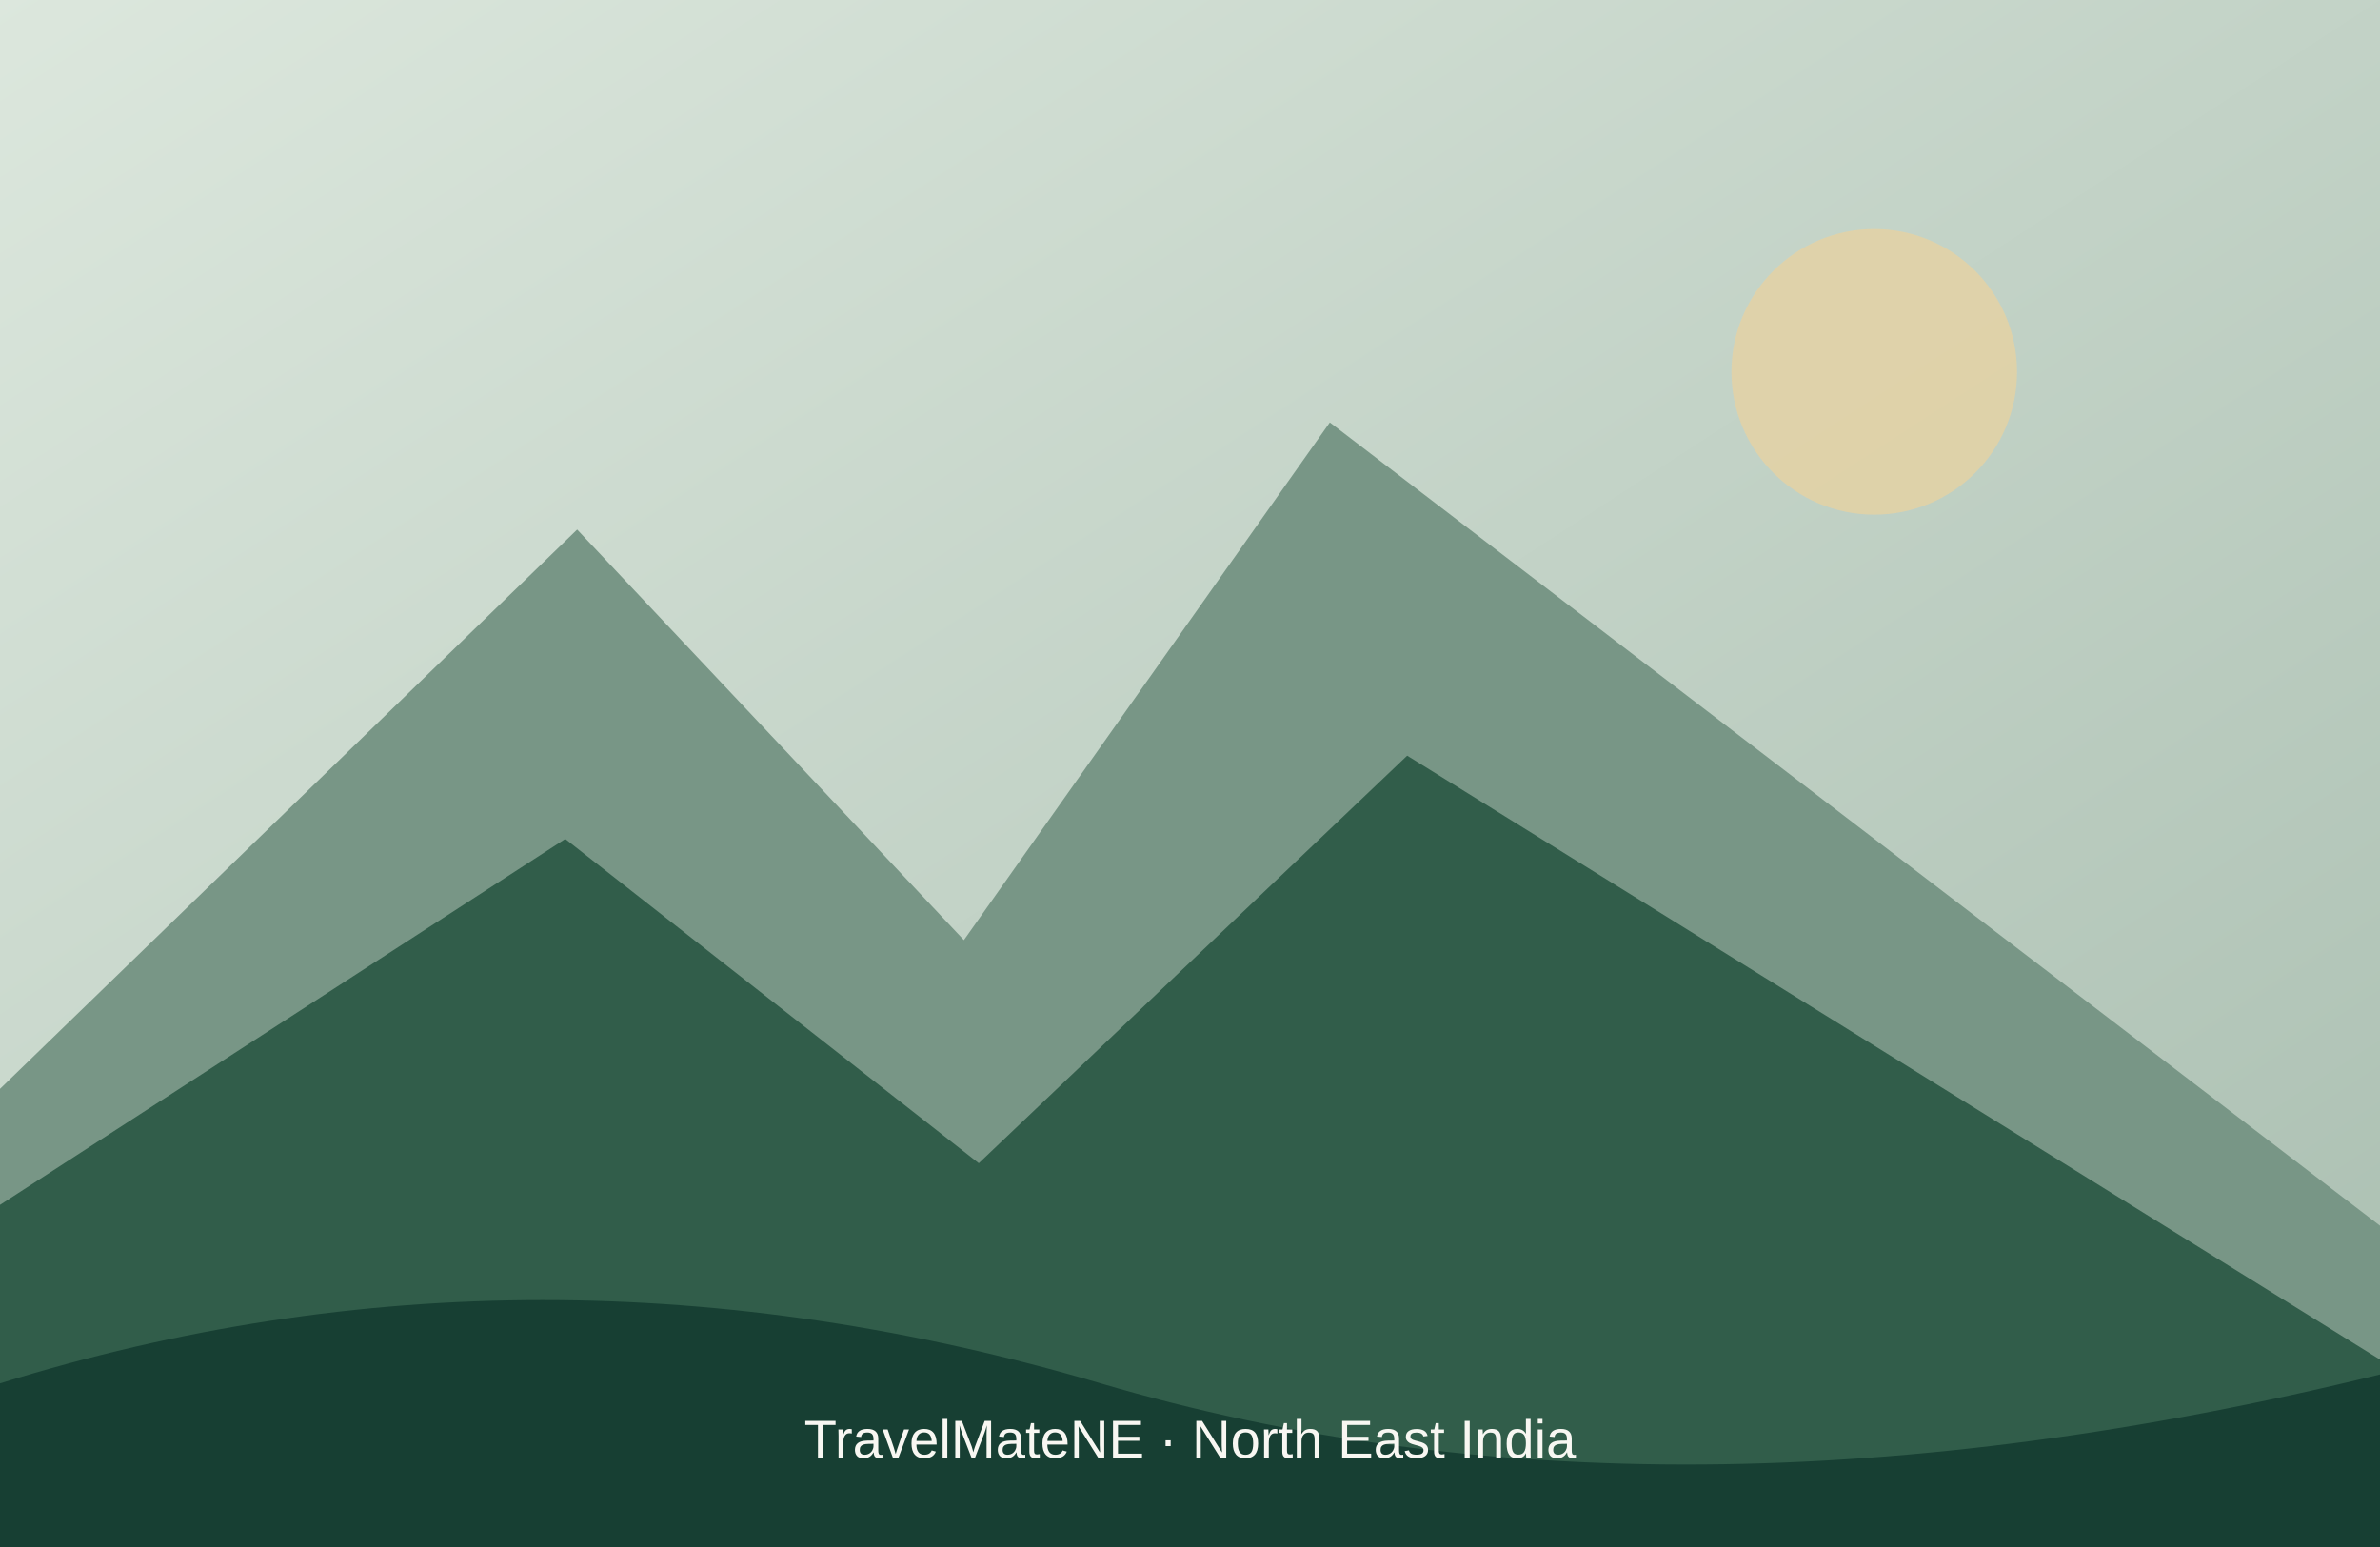
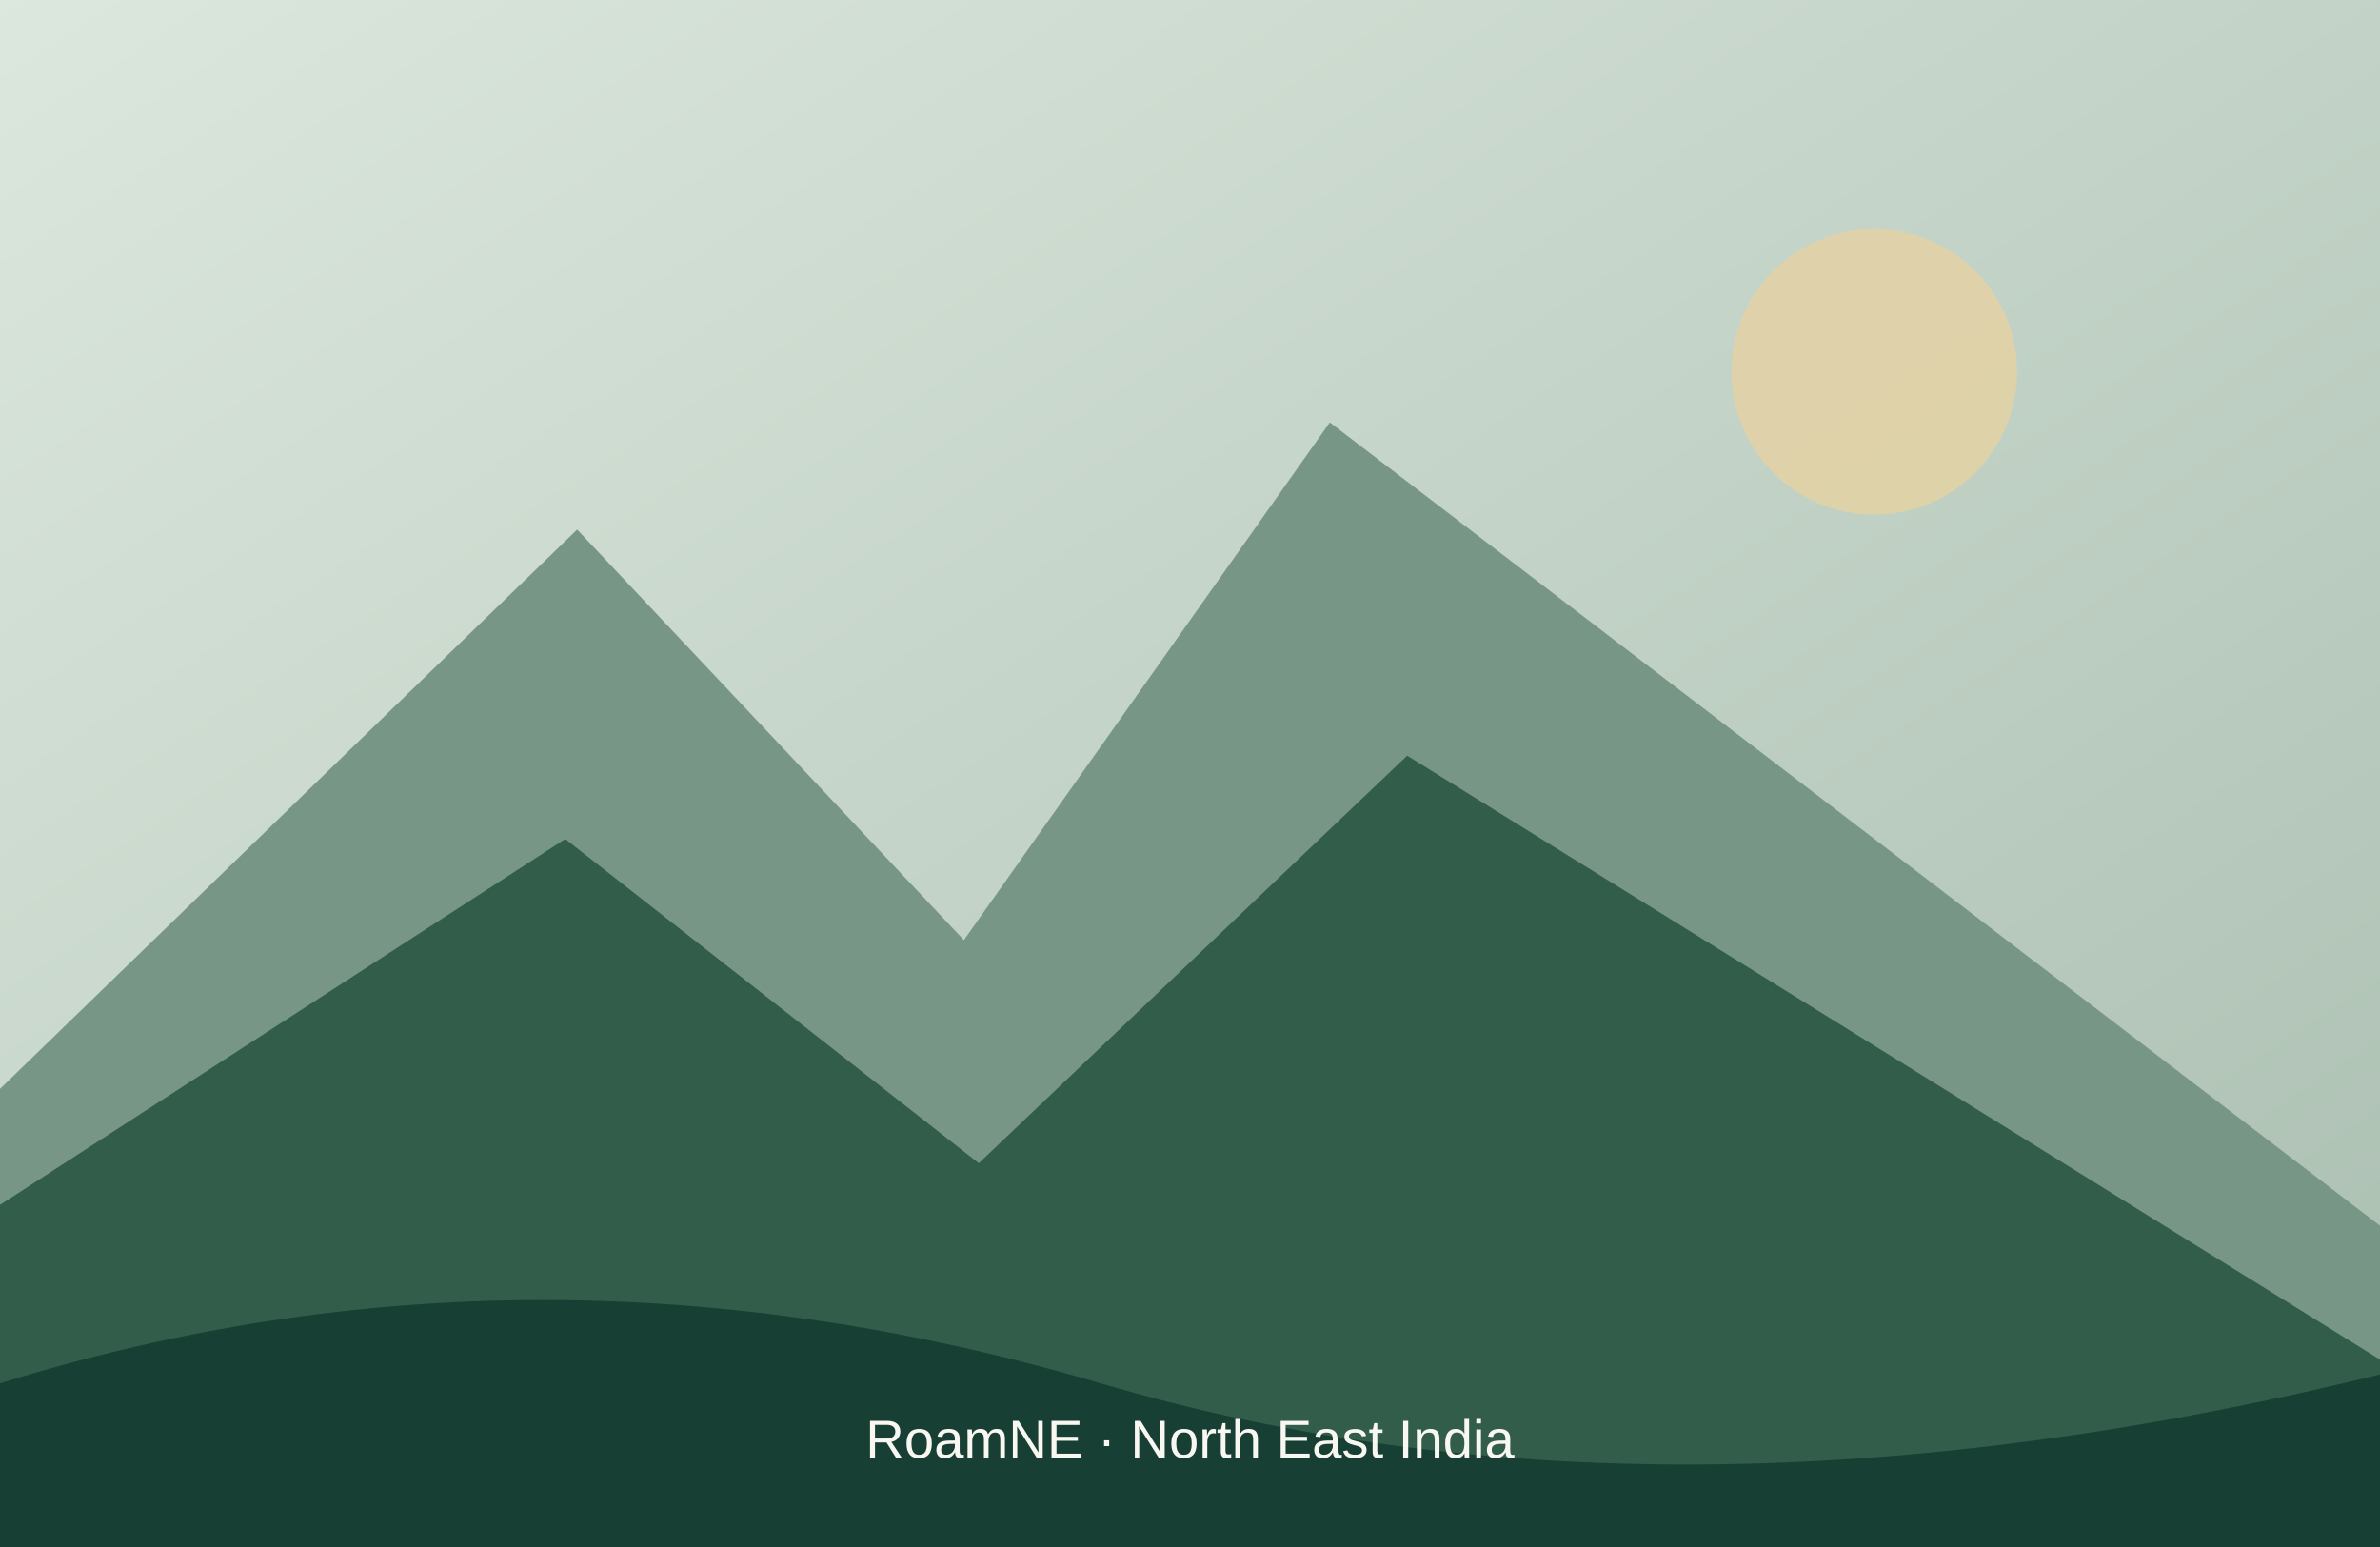
- <svg xmlns="http://www.w3.org/2000/svg" viewBox="0 0 800 520" role="img" aria-label="TravelMateNE destination image unavailable">
+ <svg xmlns="http://www.w3.org/2000/svg" viewBox="0 0 800 520" role="img" aria-label="RoamNE destination image unavailable">
  <defs>
    <linearGradient id="mist" x1="0" y1="0" x2="1" y2="1">
      <stop stop-color="#dce7dd" />
      <stop offset="1" stop-color="#a9beb0" />
    </linearGradient>
  </defs>
  <rect width="800" height="520" fill="url(#mist)" />
  <circle cx="630" cy="125" r="48" fill="#e6d2a3" opacity=".8" />
  <path d="M0 366 194 178l130 138 123-174 353 270v108H0Z" fill="#789686" />
  <path d="m0 405 190-123 139 109 144-137 327 203v63H0Z" fill="#315d4a" />
  <path d="M0 465q180-56 370 0t430-3v58H0Z" fill="#173f33" />
-   <text x="400" y="490" fill="#f8f7f2" font-family="Arial,sans-serif" font-size="18" text-anchor="middle">TravelMateNE · North East India</text>
+   <text x="400" y="490" fill="#f8f7f2" font-family="Arial,sans-serif" font-size="18" text-anchor="middle">RoamNE · North East India</text>
</svg>
